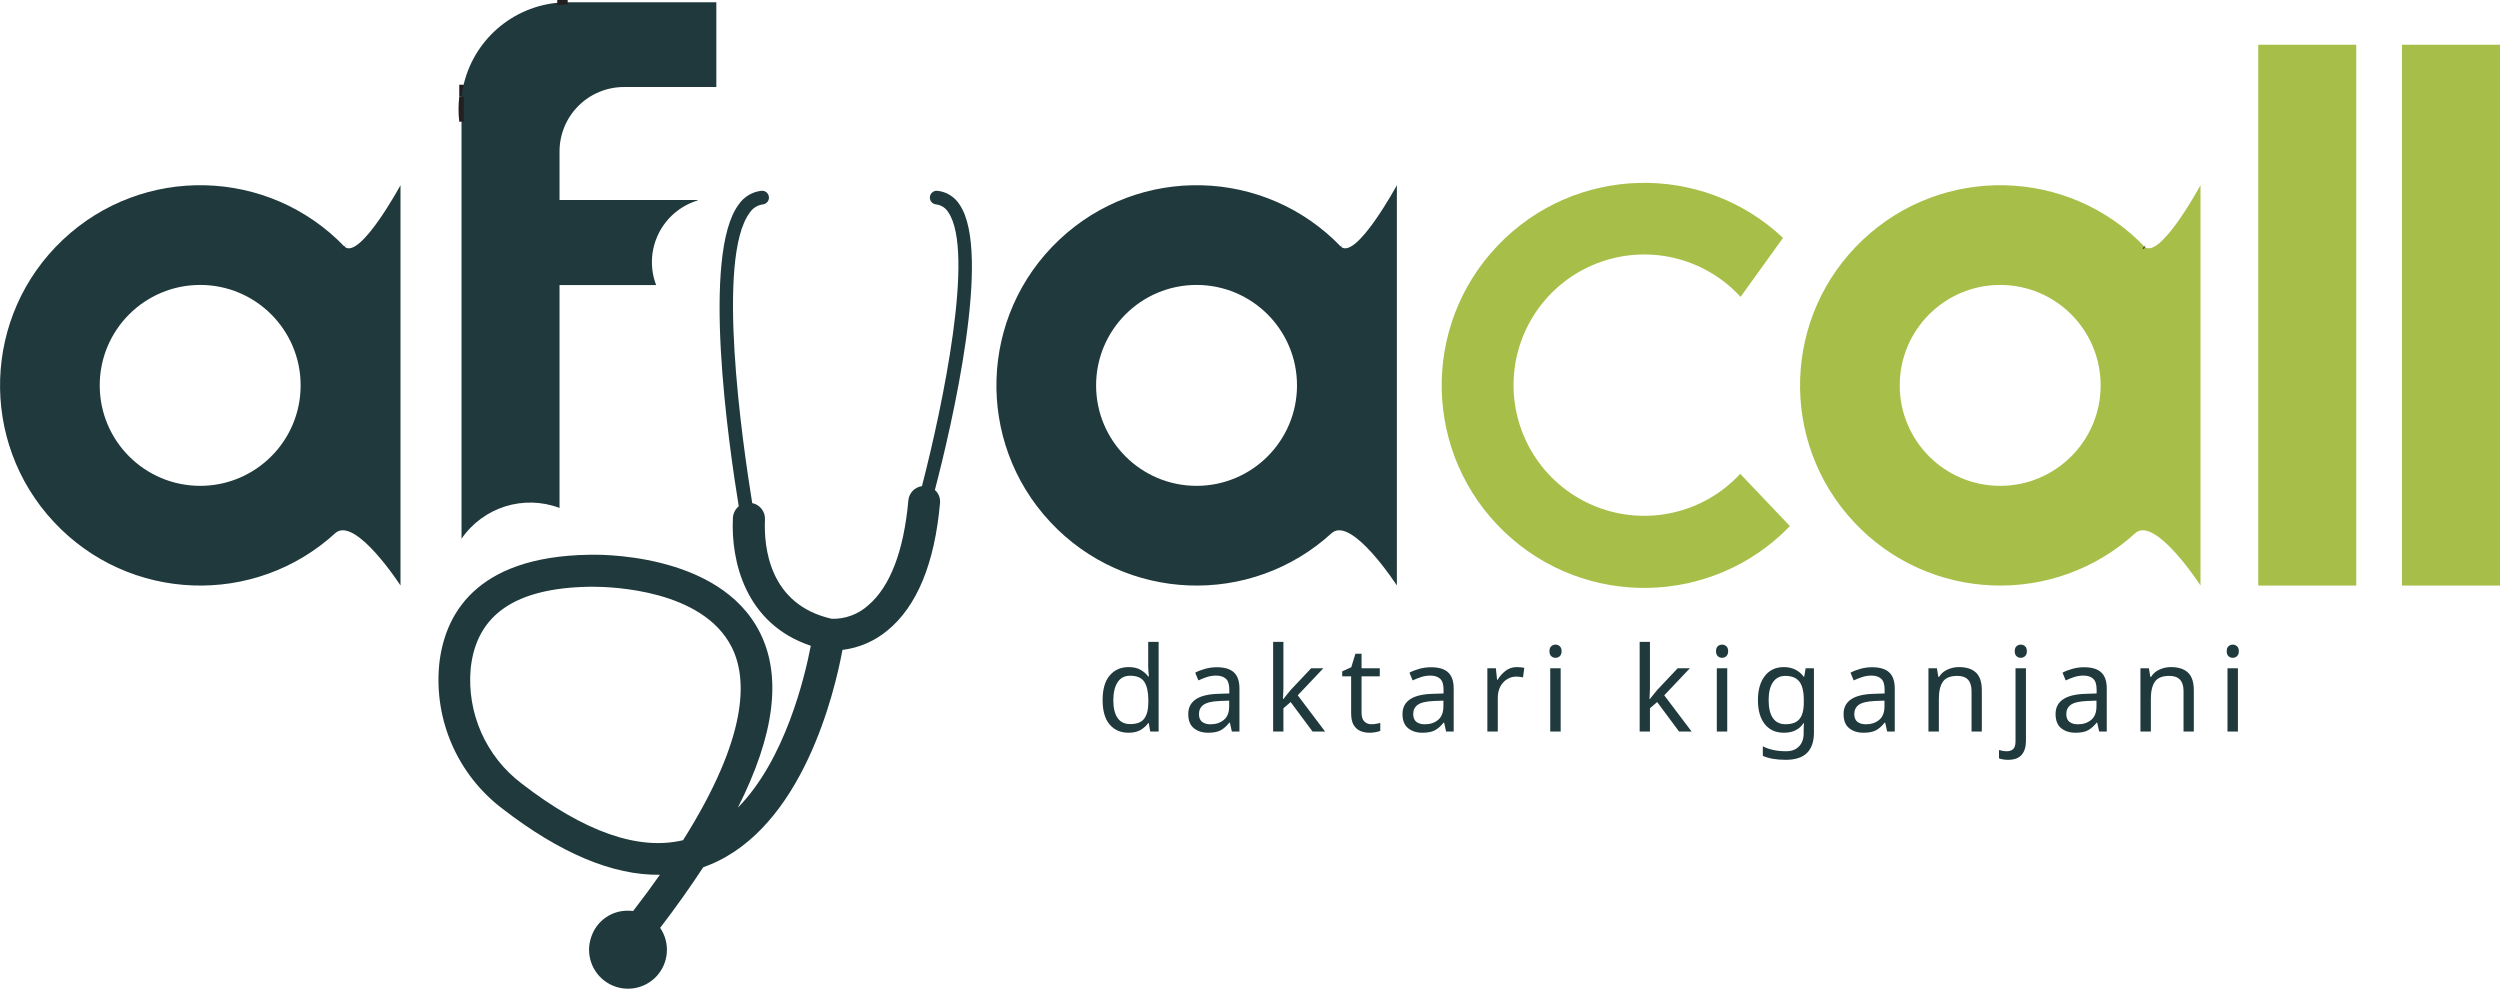
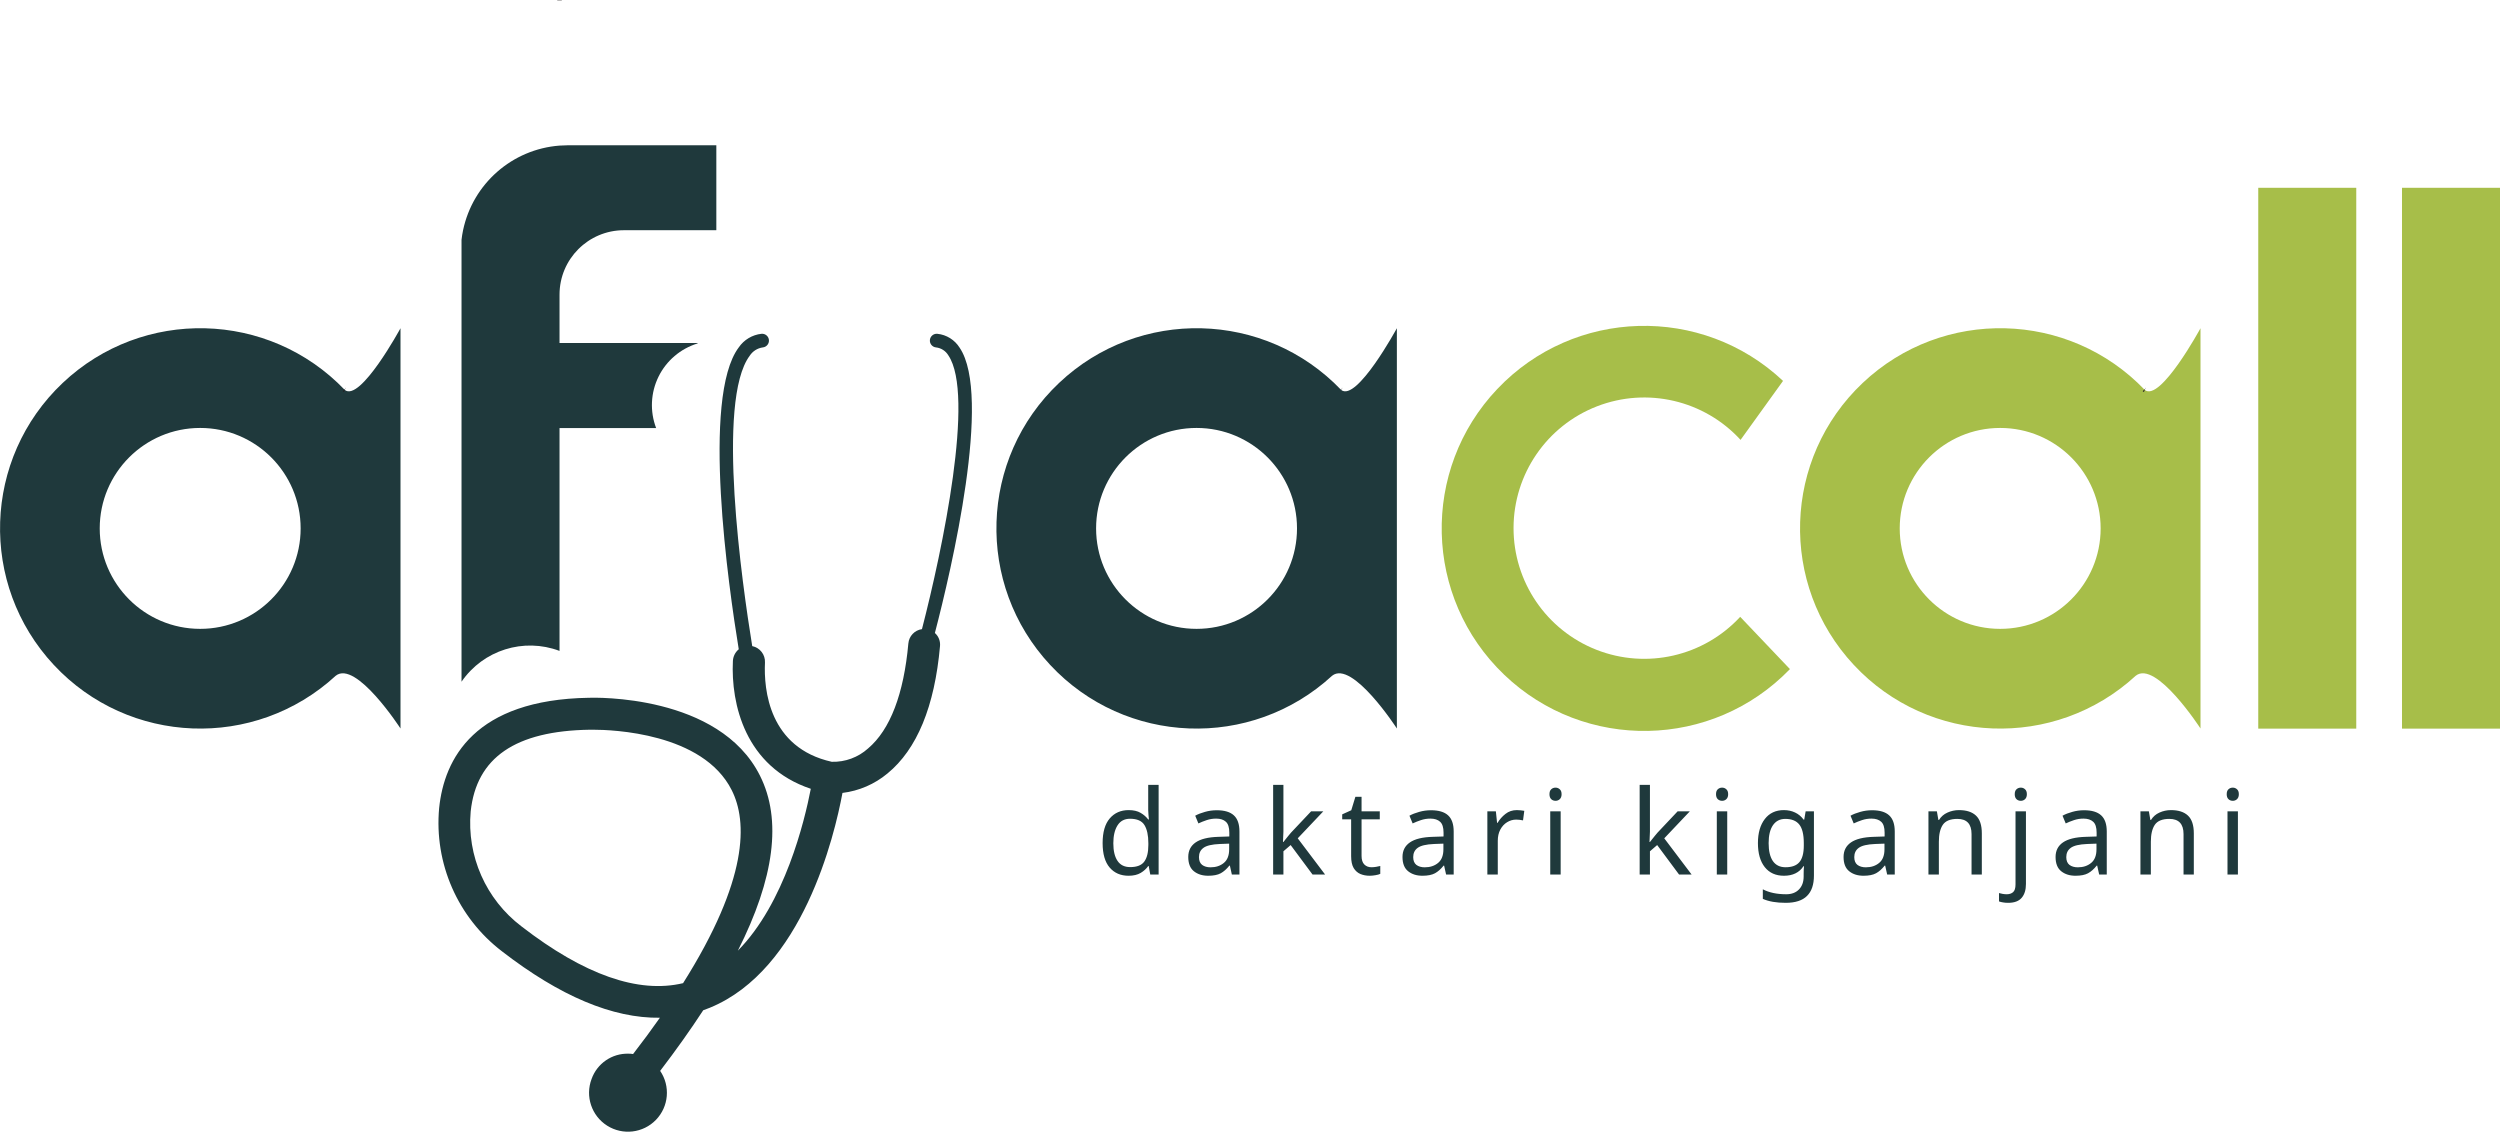
- <svg xmlns="http://www.w3.org/2000/svg" id="afya_call_logo" data-name="afya call logo" viewBox="0 0 551 217.86">
+ <svg xmlns="http://www.w3.org/2000/svg" id="afya_call_logo" data-name="afya call logo" viewBox="0 0 551 249.39">
  <defs>
    <style>.cls-1{fill:none;stroke:#231f20;stroke-miterlimit:10;}.cls-2,.cls-4{fill:#1f393c;}.cls-3{fill:#a7be49;}.cls-4{font-size:26px;font-family:Poppins-Medium, Poppins;font-weight:500;letter-spacing:0.12em;}</style>
  </defs>
-   <path class="cls-1" d="M560.09,485.24a.3.3,0,0,1-.1-.07" transform="translate(-264.5 -430.82)" />
-   <path class="cls-2" d="M340.49,485.24a44.12,44.12,0,1,0-2,63c4.44-3.58,14.28,11.62,14.28,11.62V471.64S343.9,488,340.49,485.24ZM308.62,537.9a22.14,22.14,0,1,1,22.14-22.14A22.14,22.14,0,0,1,308.62,537.9Z" transform="translate(-264.5 -430.82)" />
-   <path class="cls-1" d="M340.49,485.24a.3.3,0,0,1-.1-.07" transform="translate(-264.5 -430.82)" />
-   <path class="cls-2" d="M560.09,485.24a44.12,44.12,0,1,0-2,63c4.44-3.58,14.28,11.62,14.28,11.62V471.64S563.5,488,560.09,485.24ZM528.22,537.9a22.14,22.14,0,1,1,22.14-22.14A22.14,22.14,0,0,1,528.22,537.9Z" transform="translate(-264.5 -430.82)" />
-   <path class="cls-1" d="M366.56,450c-.15.7-.26,1.41-.34,2.12V450Z" transform="translate(-264.5 -430.82)" />
-   <path class="cls-2" d="M387.82,464.24V474.9h30.44V475a14.21,14.21,0,0,0-9.15,18.65H387.82v49.12a18.34,18.34,0,0,0-21.6,6.79V452.16c.08-.71.19-1.42.34-2.12a23.57,23.57,0,0,1,21.26-18.65c.59-.05,1.19-.07,1.8-.07h32.76V450H402A14.2,14.2,0,0,0,387.82,464.24Z" transform="translate(-264.5 -430.82)" />
-   <path class="cls-1" d="M389.62,431.32c-.61,0-1.21,0-1.8.07v-.07Z" transform="translate(-264.5 -430.82)" />
-   <path class="cls-1" d="M366.22,452.16v5.44a23.2,23.2,0,0,1,0-5.44Z" transform="translate(-264.5 -430.82)" />
-   <path class="cls-2" d="M476,475.93a6.58,6.58,0,0,0-4.9-3.06,1.5,1.5,0,0,0-.3,3,3.64,3.64,0,0,1,2.72,1.76c5.86,8.64-1.25,42.65-5.82,60.33a3.5,3.5,0,0,0-3,3.17c-1,11.1-4,19-8.88,23.13a11.47,11.47,0,0,1-8,2.94c-13.83-3.09-15-15.89-14.72-21.87a3.52,3.52,0,0,0-2.81-3.63c-2.22-13.69-8-54.07-.55-64a4.11,4.11,0,0,1,2.88-1.83,1.5,1.5,0,0,0-.3-3,7,7,0,0,0-5,3c-8.26,11-2.25,52.74,0,66.53a3.58,3.58,0,0,0-1.29,2.58c-.46,9.47,2.71,23.34,17.17,28.17-1.37,7.11-5.74,25.22-16.08,35.68,8.09-16,9.74-28.9,4.88-38.57-9-18-36.61-17.21-37.71-17.17-25.2.41-31.88,13.43-33,24.28A35.63,35.63,0,0,0,375.16,609c12.75,9.86,24.39,14.77,34.78,14.62-1.8,2.56-3.76,5.23-5.91,8a5.55,5.55,0,0,0-1-.08,8.4,8.4,0,0,0-8.15,5.59A8.58,8.58,0,1,0,410,635.32q5.31-6.95,9.49-13.36c.48-.17,1-.36,1.45-.55,20.44-8.38,27.47-37.82,29.24-47.35a19.11,19.11,0,0,0,9.91-4.28c6.51-5.33,10.41-14.77,11.59-28.1a3.43,3.43,0,0,0-1.13-2.87C474.24,524.67,483.18,486.47,476,475.93ZM415.05,616c-9.85,2.35-21.81-1.84-35.61-12.51a28.59,28.59,0,0,1-11.2-25.35c1.27-11.86,9.84-17.75,26.27-18h.73c4.09,0,24.18.66,30.53,13.32C429.26,580.36,429.47,593.11,415.05,616Z" transform="translate(-264.5 -430.82)" />
-   <path class="cls-3" d="M737.21,485.24a44.12,44.12,0,1,0-2,63c4.44-3.58,14.28,11.62,14.28,11.62V471.64S740.62,488,737.21,485.24ZM705.34,537.9a22.14,22.14,0,1,1,22.14-22.14A22.14,22.14,0,0,1,705.34,537.9Z" transform="translate(-264.5 -430.82)" />
-   <path class="cls-1" d="M737.21,485.24a.3.3,0,0,1-.1-.07" transform="translate(-264.5 -430.82)" />
-   <path class="cls-3" d="M659,546.77a44.64,44.64,0,1,1-1.52-63.52l-9.36,13a28.8,28.8,0,1,0-.08,39Z" transform="translate(-264.5 -430.82)" />
-   <rect class="cls-3" x="497.72" y="9.86" width="21.6" height="119.2" />
-   <rect class="cls-3" x="529.4" y="9.86" width="21.6" height="119.2" />
-   <text class="cls-4" transform="translate(241.58 161.23)">daktari kiganjani</text>
+   <path class="cls-1" d="M560.09,501.25a.3.3,0,0,1-.1-.07" transform="translate(-264.5 -415.31)" />
+   <path class="cls-2" d="M340.49,501.25a44.12,44.12,0,1,0-2,63c4.44-3.58,14.28,11.62,14.28,11.62V487.65S343.9,504,340.49,501.25Zm-31.87,52.66a22.14,22.14,0,1,1,22.14-22.14A22.14,22.14,0,0,1,308.62,553.91Z" transform="translate(-264.5 -415.31)" />
+   <path class="cls-1" d="M340.49,501.25a.3.3,0,0,1-.1-.07" transform="translate(-264.5 -415.31)" />
+   <path class="cls-2" d="M560.09,501.25a44.12,44.12,0,1,0-2,63c4.44-3.58,14.28,11.62,14.28,11.62V487.65S563.5,504,560.09,501.25Zm-31.87,52.66a22.14,22.14,0,1,1,22.14-22.14A22.14,22.14,0,0,1,528.22,553.91Z" transform="translate(-264.5 -415.31)" />
+   <path class="cls-2" d="M387.82,480.25v10.66h30.44V491a14.21,14.21,0,0,0-9.15,18.65H387.82v49.12a18.34,18.34,0,0,0-21.6,6.79V468.17c.08-.71.19-1.42.34-2.12a23.57,23.57,0,0,1,21.26-18.65c.59,0,1.19-.07,1.8-.07h32.76v18.72H402A14.2,14.2,0,0,0,387.82,480.25Z" transform="translate(-264.5 -415.31)" />
+   <path class="cls-1" d="M387.82,415.38v-.07" transform="translate(-264.5 -415.31)" />
+   <path class="cls-2" d="M476,491.94a6.58,6.58,0,0,0-4.9-3.06,1.5,1.5,0,0,0-.3,3,3.64,3.64,0,0,1,2.72,1.76c5.86,8.64-1.25,42.65-5.82,60.33a3.5,3.5,0,0,0-3,3.17c-1,11.1-4,19-8.88,23.13a11.47,11.47,0,0,1-8,2.94c-13.83-3.09-15-15.89-14.72-21.87a3.52,3.52,0,0,0-2.81-3.63c-2.22-13.69-8-54.07-.55-64a4.11,4.11,0,0,1,2.88-1.83,1.5,1.5,0,1,0-.3-3,7,7,0,0,0-5,3c-8.26,11-2.25,52.74,0,66.53a3.58,3.58,0,0,0-1.29,2.58c-.46,9.47,2.71,23.34,17.17,28.17-1.37,7.11-5.74,25.22-16.08,35.68,8.09-16,9.74-28.9,4.88-38.57-9-18-36.61-17.21-37.71-17.17-25.2.41-31.88,13.43-33,24.28A35.63,35.63,0,0,0,375.16,625c12.75,9.86,24.39,14.77,34.78,14.62-1.8,2.56-3.76,5.23-5.91,8a5.55,5.55,0,0,0-1-.08,8.4,8.4,0,0,0-8.15,5.59A8.58,8.58,0,1,0,410,651.33q5.31-6.95,9.49-13.36c.48-.17,1-.36,1.45-.55,20.44-8.38,27.47-37.82,29.24-47.35a19.11,19.11,0,0,0,9.91-4.28c6.51-5.33,10.41-14.77,11.59-28.1a3.43,3.43,0,0,0-1.13-2.87C474.24,540.68,483.18,502.48,476,491.94ZM415.05,632c-9.85,2.35-21.81-1.84-35.61-12.51a28.59,28.59,0,0,1-11.2-25.35c1.27-11.86,9.84-17.75,26.27-18h.73c4.09,0,24.18.66,30.53,13.32C429.26,596.37,429.47,609.12,415.05,632Z" transform="translate(-264.5 -415.31)" />
+   <path class="cls-3" d="M737.21,501.25a44.12,44.12,0,1,0-2,63c4.44-3.58,14.28,11.62,14.28,11.62V487.65S740.62,504,737.21,501.25Zm-31.87,52.66a22.14,22.14,0,1,1,22.14-22.14A22.14,22.14,0,0,1,705.34,553.91Z" transform="translate(-264.5 -415.31)" />
+   <path class="cls-1" d="M737.21,501.25a.3.3,0,0,1-.1-.07" transform="translate(-264.5 -415.31)" />
+   <path class="cls-3" d="M659,562.78a44.64,44.64,0,1,1-1.52-63.52l-9.36,13a28.8,28.8,0,1,0-.08,39Z" transform="translate(-264.5 -415.31)" />
+   <rect class="cls-3" x="497.72" y="41.39" width="21.6" height="119.2" />
+   <rect class="cls-3" x="529.4" y="41.39" width="21.6" height="119.2" />
+   <text class="cls-4" transform="translate(241.58 192.75)">daktari kiganjani</text>
</svg>
